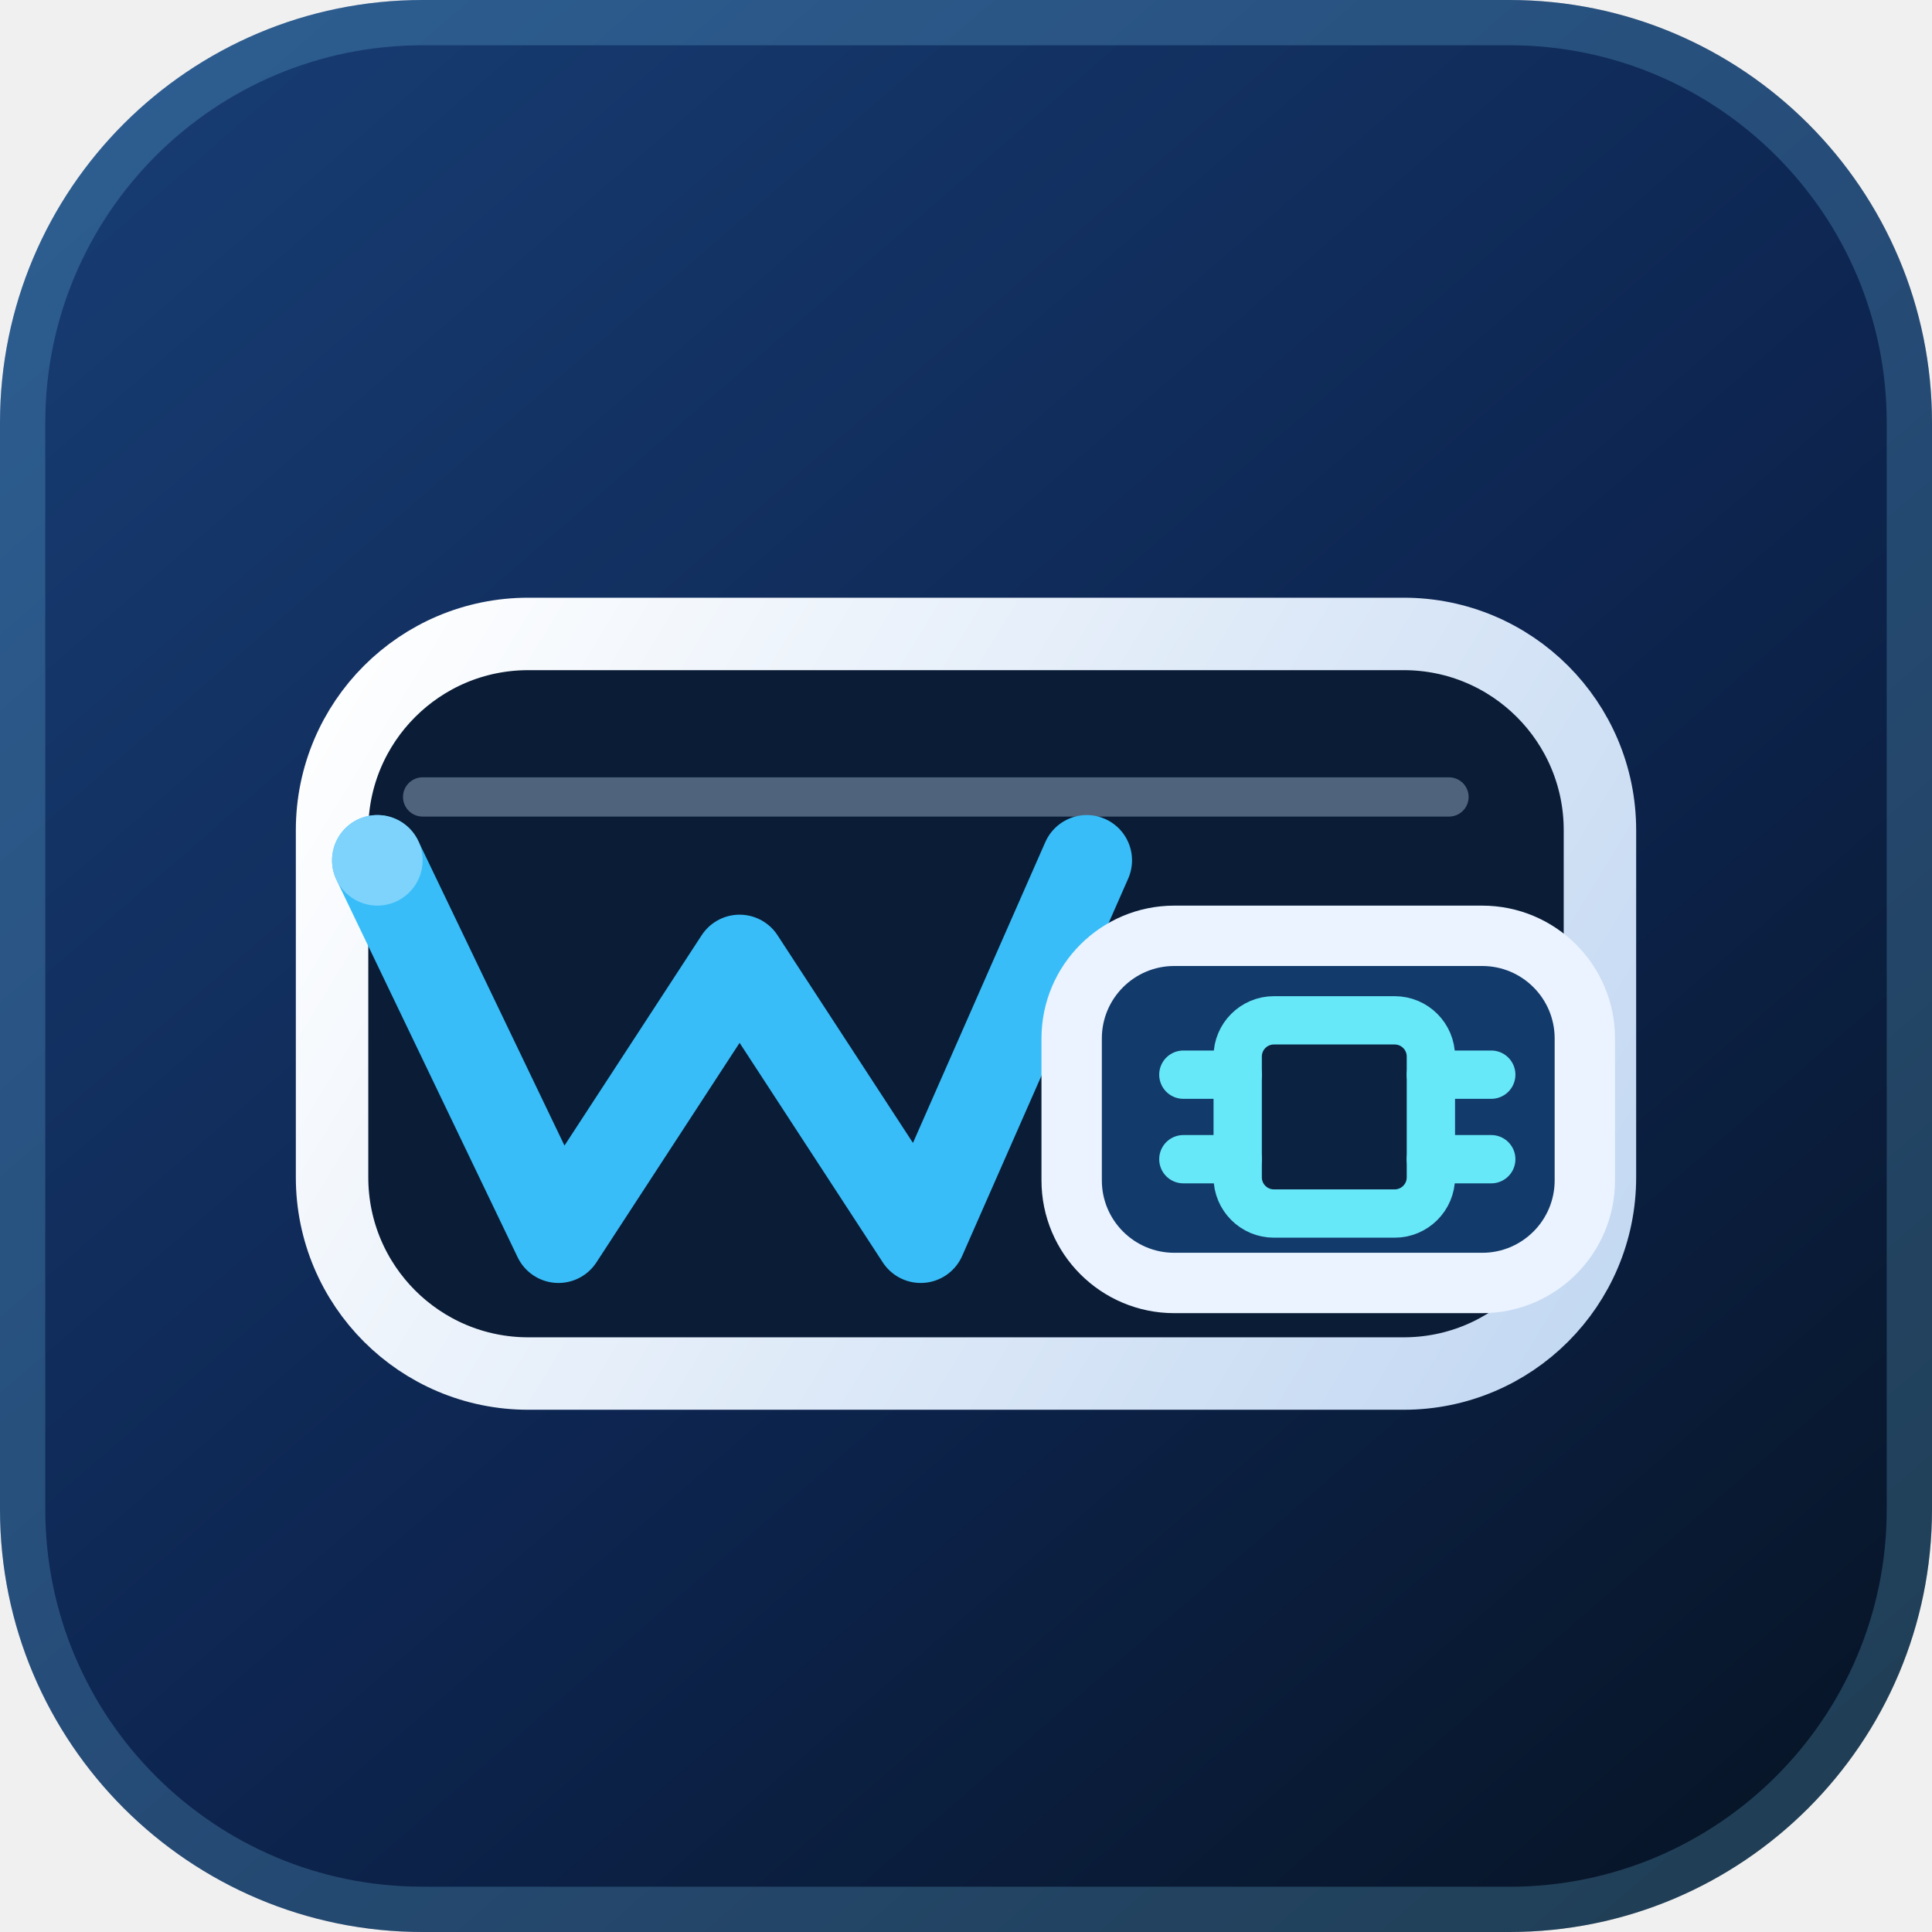
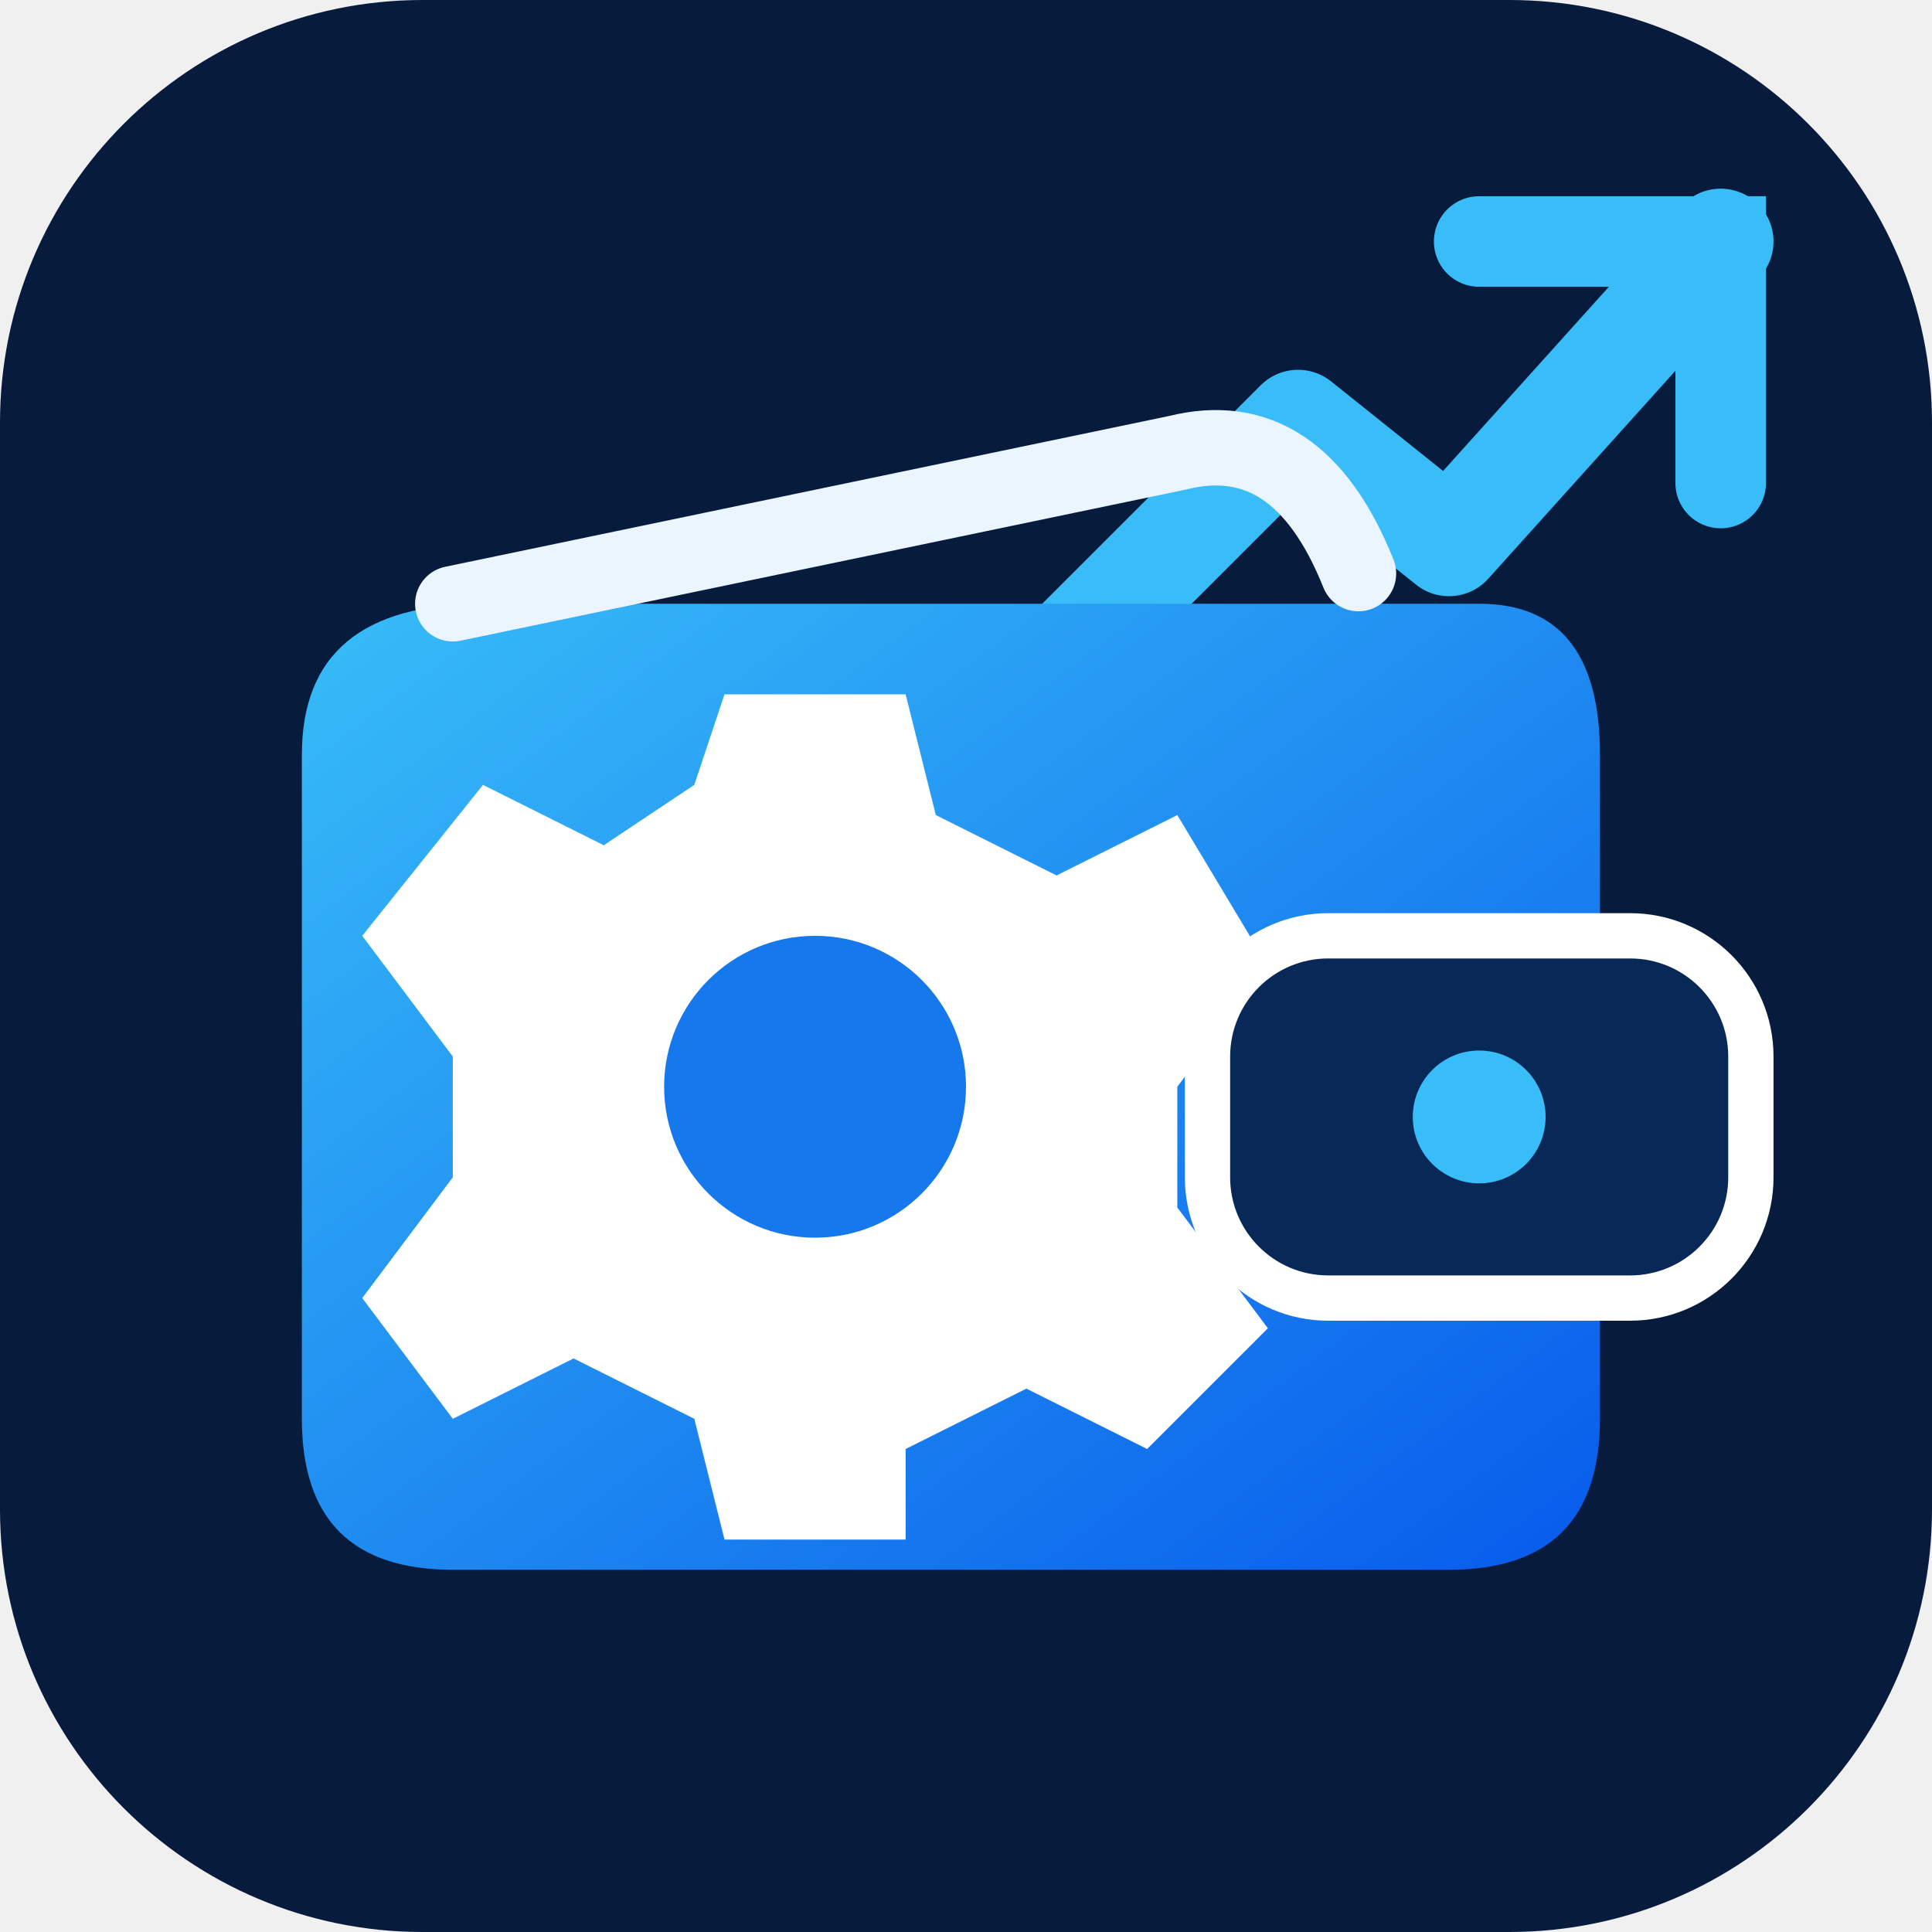
- <svg xmlns="http://www.w3.org/2000/svg" viewBox="0 0 64 64" width="64" height="64" role="img" aria-label="WALLE">
+ <svg xmlns="http://www.w3.org/2000/svg" viewBox="0 0 64 64" width="64" height="64">
  <defs>
-     <linearGradient id="walleTile" x1="6" y1="2" x2="58" y2="62" gradientUnits="userSpaceOnUse">
-       <stop offset="0" stop-color="#173C72" />
-       <stop offset="0.55" stop-color="#0D2550" />
-       <stop offset="1" stop-color="#071527" />
-     </linearGradient>
-     <linearGradient id="walleSteel" x1="11" y1="21" x2="52" y2="46" gradientUnits="userSpaceOnUse">
-       <stop offset="0" stop-color="#FFFFFF" />
-       <stop offset="1" stop-color="#C3D8F2" />
+     <linearGradient id="walletBlue" x1="0" y1="0" x2="1" y2="1">
+       <stop offset="0%" stop-color="#38BDF8" />
+       <stop offset="100%" stop-color="#075BEB" />
    </linearGradient>
  </defs>
-   <rect width="64" height="64" rx="14" fill="url(#walleTile)" />
-   <rect x="0.75" y="0.75" width="62.5" height="62.5" rx="13.25" fill="none" stroke="#7DD3FC" stroke-opacity="0.22" stroke-width="1.5" />
-   <rect x="11" y="21" width="42" height="24.5" rx="6.5" fill="#0A1C36" stroke="url(#walleSteel)" stroke-width="2.4" />
-   <path d="M14 26.4h34" stroke="#C3D8F2" stroke-opacity="0.38" stroke-width="1.3" stroke-linecap="round" />
-   <path d="M12.5 28.5 18.5 41l6-9.2 6 9.2 5.5-12.5" fill="none" stroke="#38BDF8" stroke-width="3" stroke-linecap="round" stroke-linejoin="round" />
-   <circle cx="12.5" cy="28.5" r="1.5" fill="#7DD3FC" />
-   <rect x="35.5" y="31" width="17" height="11.5" rx="3.4" fill="#123A6B" stroke="#EAF3FF" stroke-width="2" />
-   <rect x="41" y="33.8" width="6.4" height="6.4" rx="1.2" fill="#0B2340" stroke="#67E8F9" stroke-width="1.6" />
-   <path d="M39.2 35.6H41M39.2 38.4H41M47.4 35.6h2M47.4 38.4h2" stroke="#67E8F9" stroke-width="1.6" stroke-linecap="round" />
+   <rect width="64" height="64" rx="14" fill="#071B3D" />
+   <path d="M35 22 L43 14 L48 18 L57 8" fill="none" stroke="#38BDF8" stroke-width="3.5" stroke-linecap="round" stroke-linejoin="round" />
+   <path d="M49 8 H57 V16" fill="none" stroke="#38BDF8" stroke-width="3" stroke-linecap="round" />
+   <path d="M10 25 Q10 20 16 20 H49 Q53 20 53 25            V47 Q53 52 48 52 H15 Q10 52 10 47Z" fill="url(#walletBlue)" />
+   <path d="M15 20 L39 15 Q43 14 45 19" fill="none" stroke="#EAF5FF" stroke-width="2.5" stroke-linecap="round" />
+   <g transform="translate(27 36)" fill="#FFFFFF">
+     <path d="M-3-13 H3 L4-9 L8-7 L12-9 L15-4              L12 0 L12 4 L15 8 L11 12 L7 10              L3 12 L3 15 H-3 L-4 11 L-8 9              L-12 11 L-15 7 L-12 3 L-12-1              L-15-5 L-11-10 L-7-8 L-4-10Z" />
+     <circle r="5" fill="#1678ED" />
+   </g>
+   <rect x="40" y="31" width="18" height="12" rx="4" fill="#082957" stroke="#FFFFFF" stroke-width="1.5" />
+   <circle cx="49" cy="37" r="2.2" fill="#38BDF8" />
</svg>
